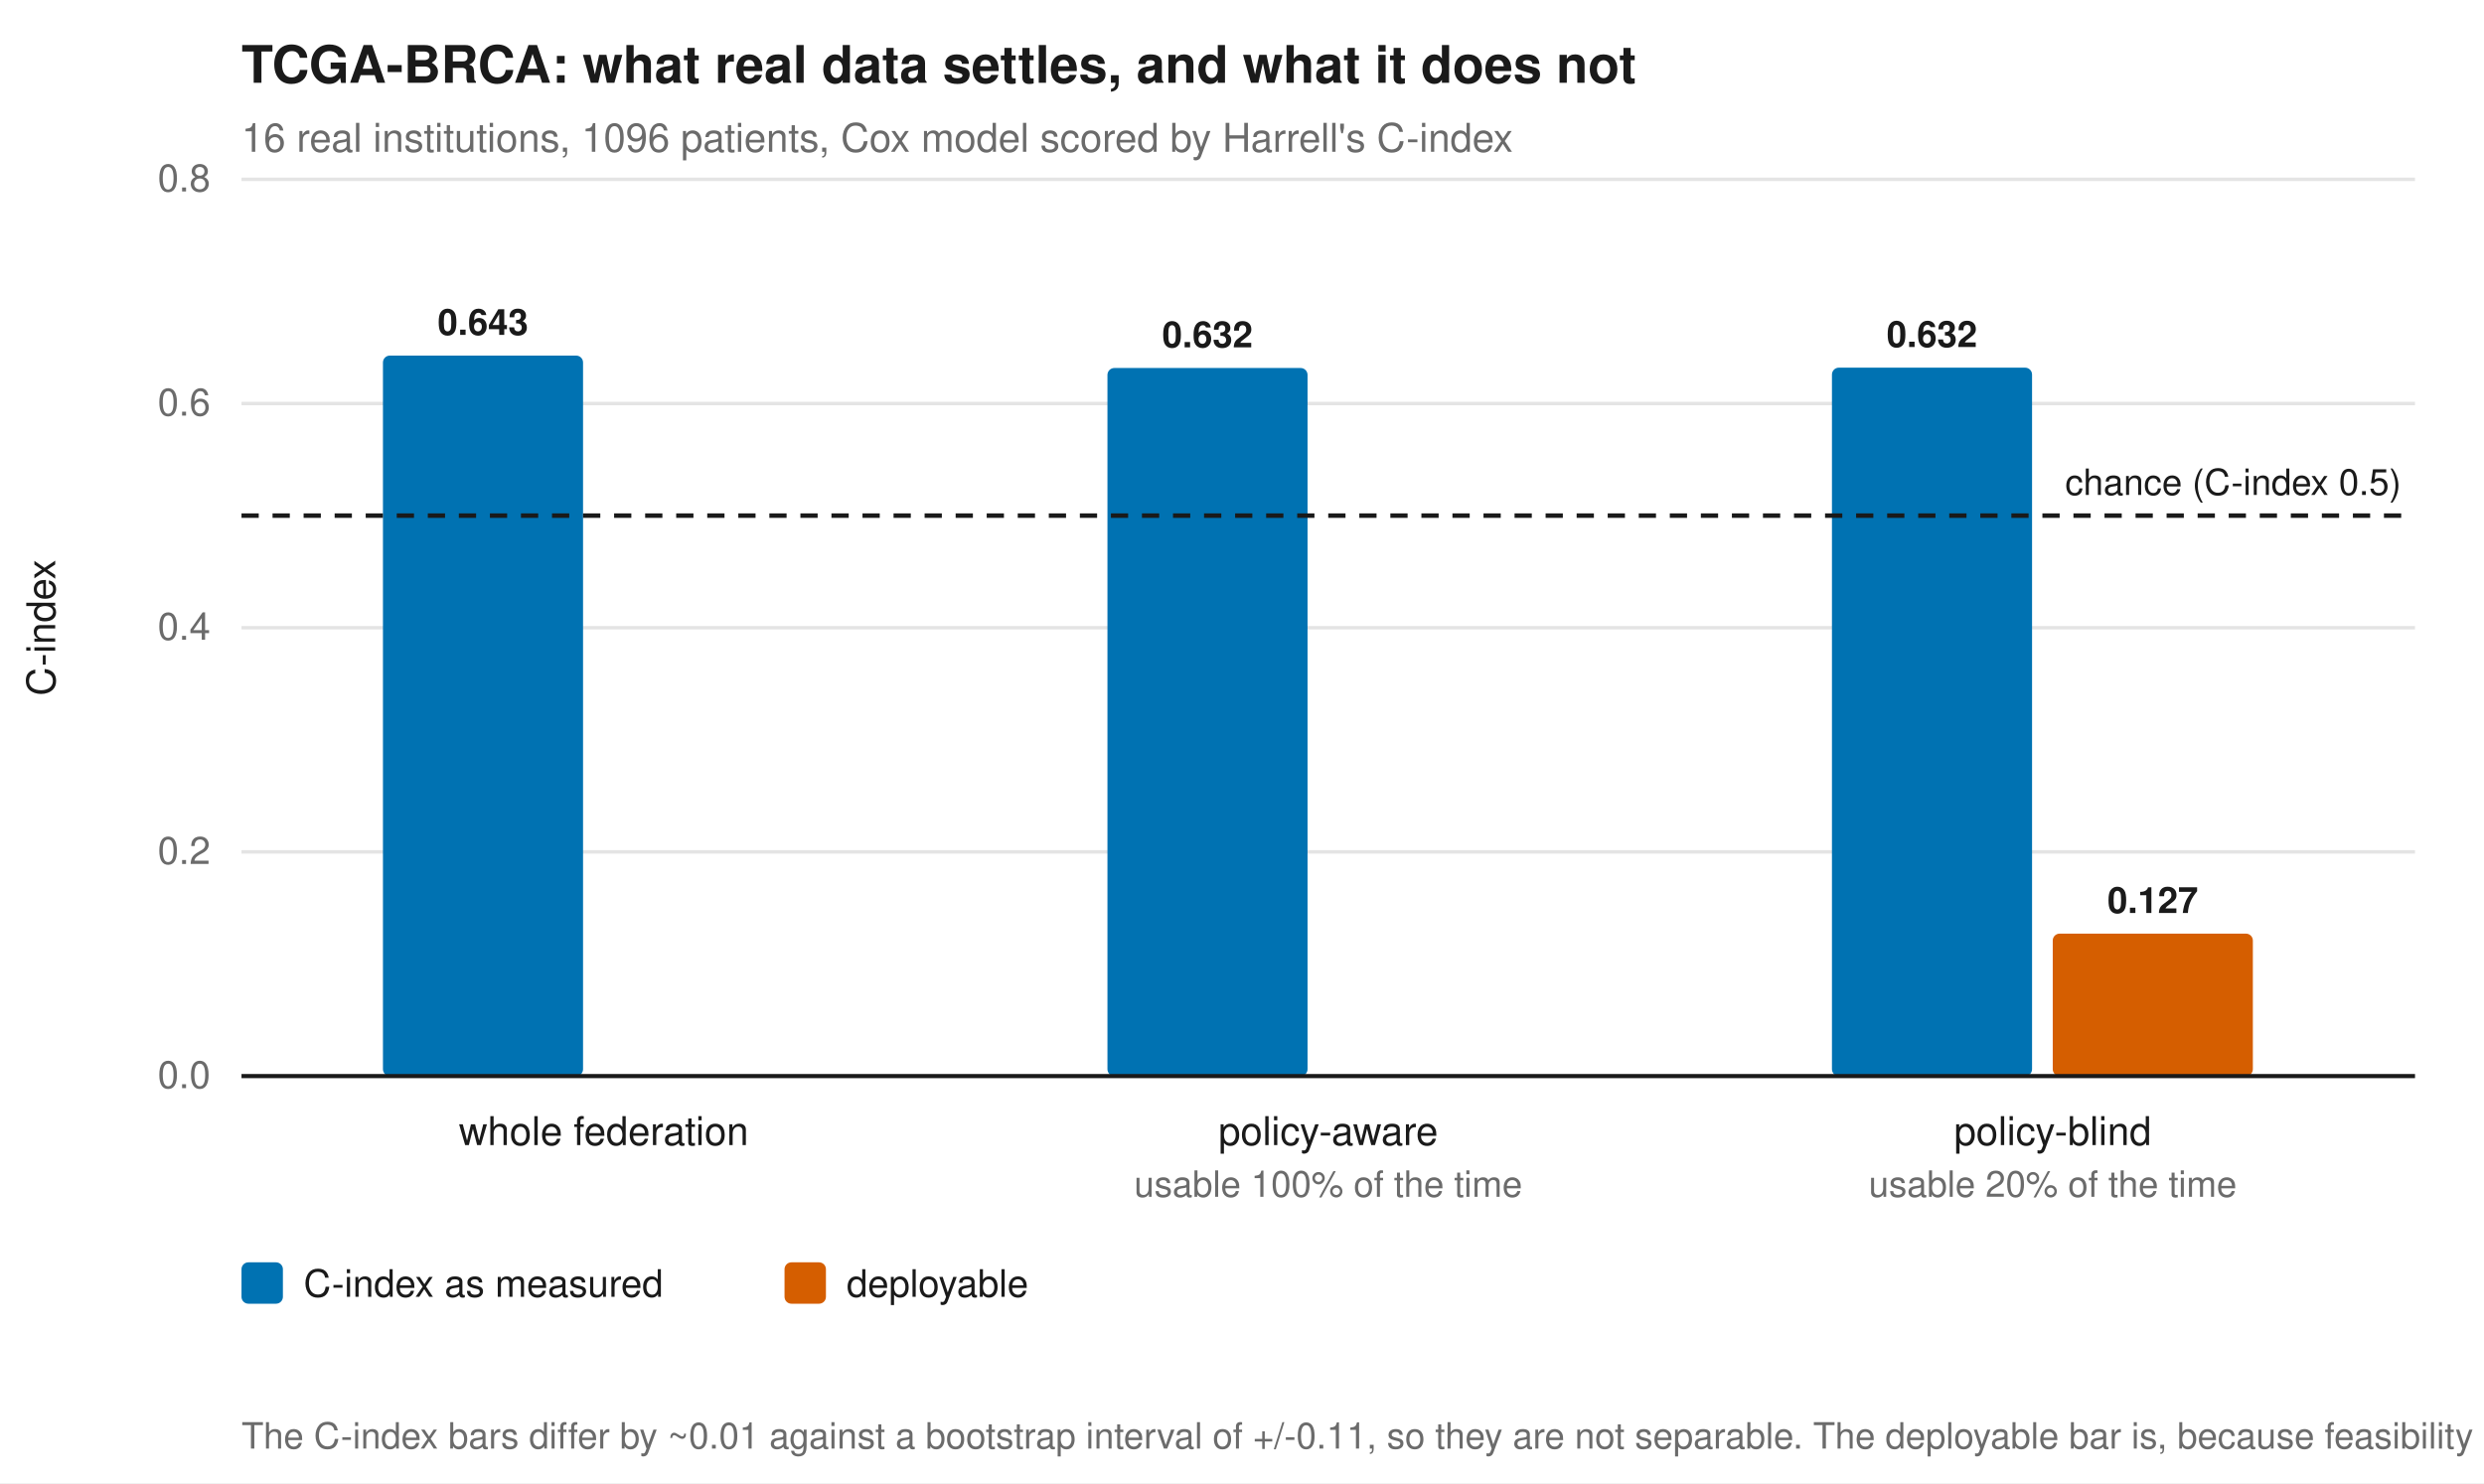
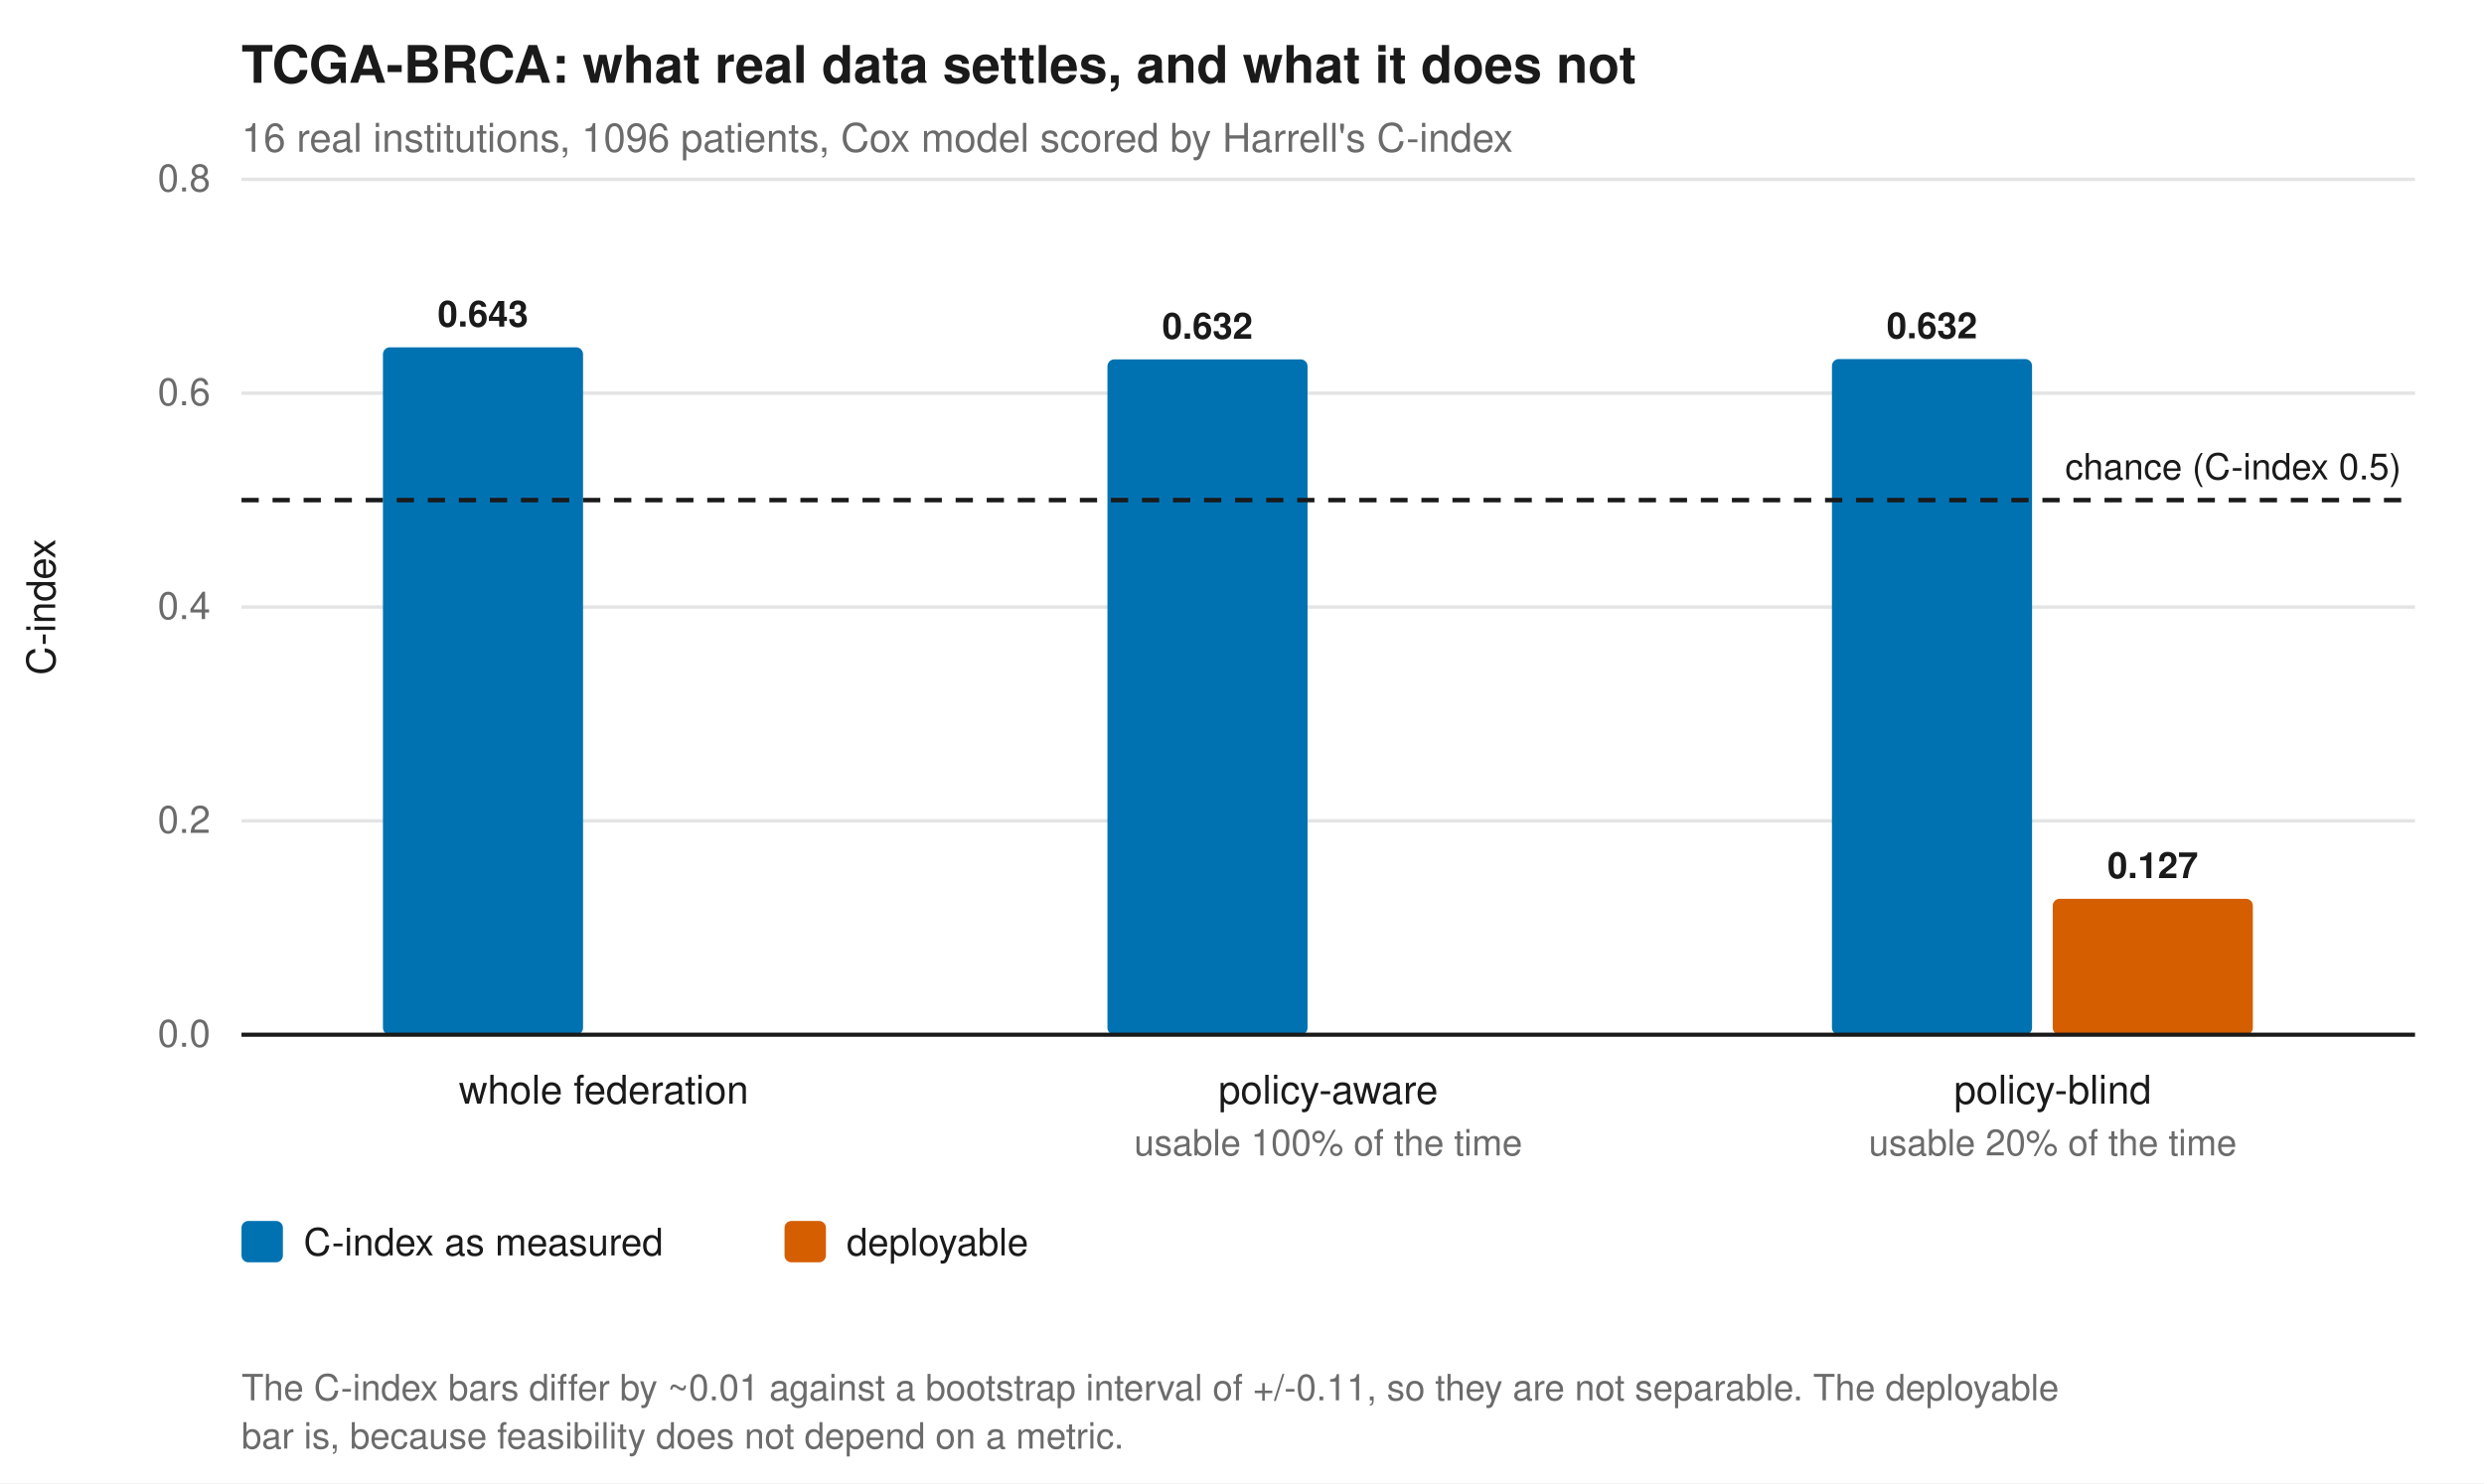
<svg xmlns="http://www.w3.org/2000/svg" viewBox="0 0 720 430" width="720" height="430" font-family="Helvetica, Arial, sans-serif">
  <rect width="720" height="430" fill="#ffffff" />
  <text x="70" y="24" font-size="15" font-weight="600" fill="#1a1a1a">TCGA-BRCA: what real data settles, and what it does not</text>
  <text x="70" y="44" font-size="11.5" fill="#6b6b6b">16 real institutions, 1096 patients, Cox model scored by Harrell's C-index</text>
-   <line x1="70" y1="312.0" x2="700" y2="312.0" stroke="#e4e4e4" stroke-width="1" />
-   <text x="61" y="315.5" font-size="11" text-anchor="end" fill="#6b6b6b">0.0</text>
-   <line x1="70" y1="247.0" x2="700" y2="247.0" stroke="#e4e4e4" stroke-width="1" />
-   <text x="61" y="250.5" font-size="11" text-anchor="end" fill="#6b6b6b">0.2</text>
-   <line x1="70" y1="182.0" x2="700" y2="182.0" stroke="#e4e4e4" stroke-width="1" />
-   <text x="61" y="185.5" font-size="11" text-anchor="end" fill="#6b6b6b">0.4</text>
-   <line x1="70" y1="117.0" x2="700" y2="117.0" stroke="#e4e4e4" stroke-width="1" />
-   <text x="61" y="120.5" font-size="11" text-anchor="end" fill="#6b6b6b">0.6</text>
+   <line x1="70" y1="300.0" x2="700" y2="300.0" stroke="#e4e4e4" stroke-width="1" />
+   <text x="61" y="303.5" font-size="11" text-anchor="end" fill="#6b6b6b">0.0</text>
+   <line x1="70" y1="238.0" x2="700" y2="238.0" stroke="#e4e4e4" stroke-width="1" />
+   <text x="61" y="241.5" font-size="11" text-anchor="end" fill="#6b6b6b">0.2</text>
+   <line x1="70" y1="176.0" x2="700" y2="176.0" stroke="#e4e4e4" stroke-width="1" />
+   <text x="61" y="179.5" font-size="11" text-anchor="end" fill="#6b6b6b">0.4</text>
+   <line x1="70" y1="114.0" x2="700" y2="114.0" stroke="#e4e4e4" stroke-width="1" />
+   <text x="61" y="117.5" font-size="11" text-anchor="end" fill="#6b6b6b">0.6</text>
  <line x1="70" y1="52.0" x2="700" y2="52.0" stroke="#e4e4e4" stroke-width="1" />
  <text x="61" y="55.5" font-size="11" text-anchor="end" fill="#6b6b6b">0.8</text>
-   <rect class="bar" x="111.0" y="103.1" width="58.0" height="208.9" fill="#0072B2" rx="2" />
-   <text x="140.0" y="97.1" font-size="10.5" font-weight="600" text-anchor="middle" fill="#1a1a1a">0.643</text>
-   <rect class="bar" x="321.0" y="106.7" width="58.0" height="205.3" fill="#0072B2" rx="2" />
-   <text x="350.0" y="100.7" font-size="10.5" font-weight="600" text-anchor="middle" fill="#1a1a1a">0.632</text>
-   <rect class="bar" x="531.0" y="106.6" width="58.0" height="205.4" fill="#0072B2" rx="2" />
-   <text x="560.0" y="100.6" font-size="10.5" font-weight="600" text-anchor="middle" fill="#1a1a1a">0.632</text>
-   <rect class="bar" x="595.0" y="270.7" width="58.0" height="41.3" fill="#D55E00" rx="2" />
-   <text x="624.0" y="264.7" font-size="10.5" font-weight="600" text-anchor="middle" fill="#1a1a1a">0.127</text>
-   <text x="175.0" y="332" font-size="11.5" text-anchor="middle" fill="#1a1a1a">whole federation</text>
-   <text x="385.0" y="332" font-size="11.5" text-anchor="middle" fill="#1a1a1a">policy-aware</text>
-   <text x="385.0" y="347" font-size="10.5" text-anchor="middle" fill="#6b6b6b">usable 100% of the time</text>
-   <text x="595.0" y="332" font-size="11.5" text-anchor="middle" fill="#1a1a1a">policy-blind</text>
-   <text x="595.0" y="347" font-size="10.5" text-anchor="middle" fill="#6b6b6b">usable 20% of the time</text>
-   <line x1="70" y1="149.5" x2="700" y2="149.5" stroke="#1a1a1a" stroke-width="1.3" stroke-dasharray="5 4" />
-   <text x="696" y="143.5" font-size="10.5" text-anchor="end" fill="#1a1a1a">chance (C-index 0.5)</text>
-   <line x1="70" y1="312" x2="700" y2="312" stroke="#1a1a1a" stroke-width="1.2" />
-   <text x="16" y="182.0" font-size="11.5" fill="#1a1a1a" text-anchor="middle" transform="rotate(-90 16 182.0)">C-index</text>
-   <rect x="70" y="366" width="12" height="12" fill="#0072B2" rx="2" />
-   <text x="88" y="376" font-size="11" fill="#1a1a1a">C-index as measured</text>
-   <rect x="227.4" y="366" width="12" height="12" fill="#D55E00" rx="2" />
-   <text x="245.4" y="376" font-size="11" fill="#1a1a1a">deployable</text>
-   <text x="70" y="420" font-size="10.5" fill="#6b6b6b">The C-index bars differ by ~0.01 against a bootstrap interval of +/-0.11, so they are not separable. The deployable bar is, because feasibility does not depend on a metric.</text>
+   <rect class="bar" x="111.0" y="100.7" width="58.0" height="199.3" fill="#0072B2" rx="2" />
+   <text x="140.0" y="94.7" font-size="10.5" font-weight="600" text-anchor="middle" fill="#1a1a1a">0.643</text>
+   <rect class="bar" x="321.0" y="104.2" width="58.0" height="195.8" fill="#0072B2" rx="2" />
+   <text x="350.0" y="98.2" font-size="10.5" font-weight="600" text-anchor="middle" fill="#1a1a1a">0.632</text>
+   <rect class="bar" x="531.0" y="104.1" width="58.0" height="195.9" fill="#0072B2" rx="2" />
+   <text x="560.0" y="98.1" font-size="10.5" font-weight="600" text-anchor="middle" fill="#1a1a1a">0.632</text>
+   <rect class="bar" x="595.0" y="260.6" width="58.0" height="39.4" fill="#D55E00" rx="2" />
+   <text x="624.0" y="254.6" font-size="10.5" font-weight="600" text-anchor="middle" fill="#1a1a1a">0.127</text>
+   <text x="175.0" y="320" font-size="11.5" text-anchor="middle" fill="#1a1a1a">whole federation</text>
+   <text x="385.0" y="320" font-size="11.5" text-anchor="middle" fill="#1a1a1a">policy-aware</text>
+   <text x="385.0" y="335" font-size="10.5" text-anchor="middle" fill="#6b6b6b">usable 100% of the time</text>
+   <text x="595.0" y="320" font-size="11.5" text-anchor="middle" fill="#1a1a1a">policy-blind</text>
+   <text x="595.0" y="335" font-size="10.5" text-anchor="middle" fill="#6b6b6b">usable 20% of the time</text>
+   <line x1="70" y1="145.0" x2="700" y2="145.0" stroke="#1a1a1a" stroke-width="1.3" stroke-dasharray="5 4" />
+   <text x="696" y="139.0" font-size="10.5" text-anchor="end" fill="#1a1a1a">chance (C-index 0.5)</text>
+   <line x1="70" y1="300" x2="700" y2="300" stroke="#1a1a1a" stroke-width="1.2" />
+   <text x="16" y="176.0" font-size="11.5" fill="#1a1a1a" text-anchor="middle" transform="rotate(-90 16 176.0)">C-index</text>
+   <rect x="70" y="354" width="12" height="12" fill="#0072B2" rx="2" />
+   <text x="88" y="364" font-size="11" fill="#1a1a1a">C-index as measured</text>
+   <rect x="227.4" y="354" width="12" height="12" fill="#D55E00" rx="2" />
+   <text x="245.4" y="364" font-size="11" fill="#1a1a1a">deployable</text>
+   <text x="70" y="406" font-size="10.5" fill="#6b6b6b">The C-index bars differ by ~0.01 against a bootstrap interval of +/-0.11, so they are not separable. The deployable</text>
+   <text x="70" y="420" font-size="10.5" fill="#6b6b6b">bar is, because feasibility does not depend on a metric.</text>
</svg>
